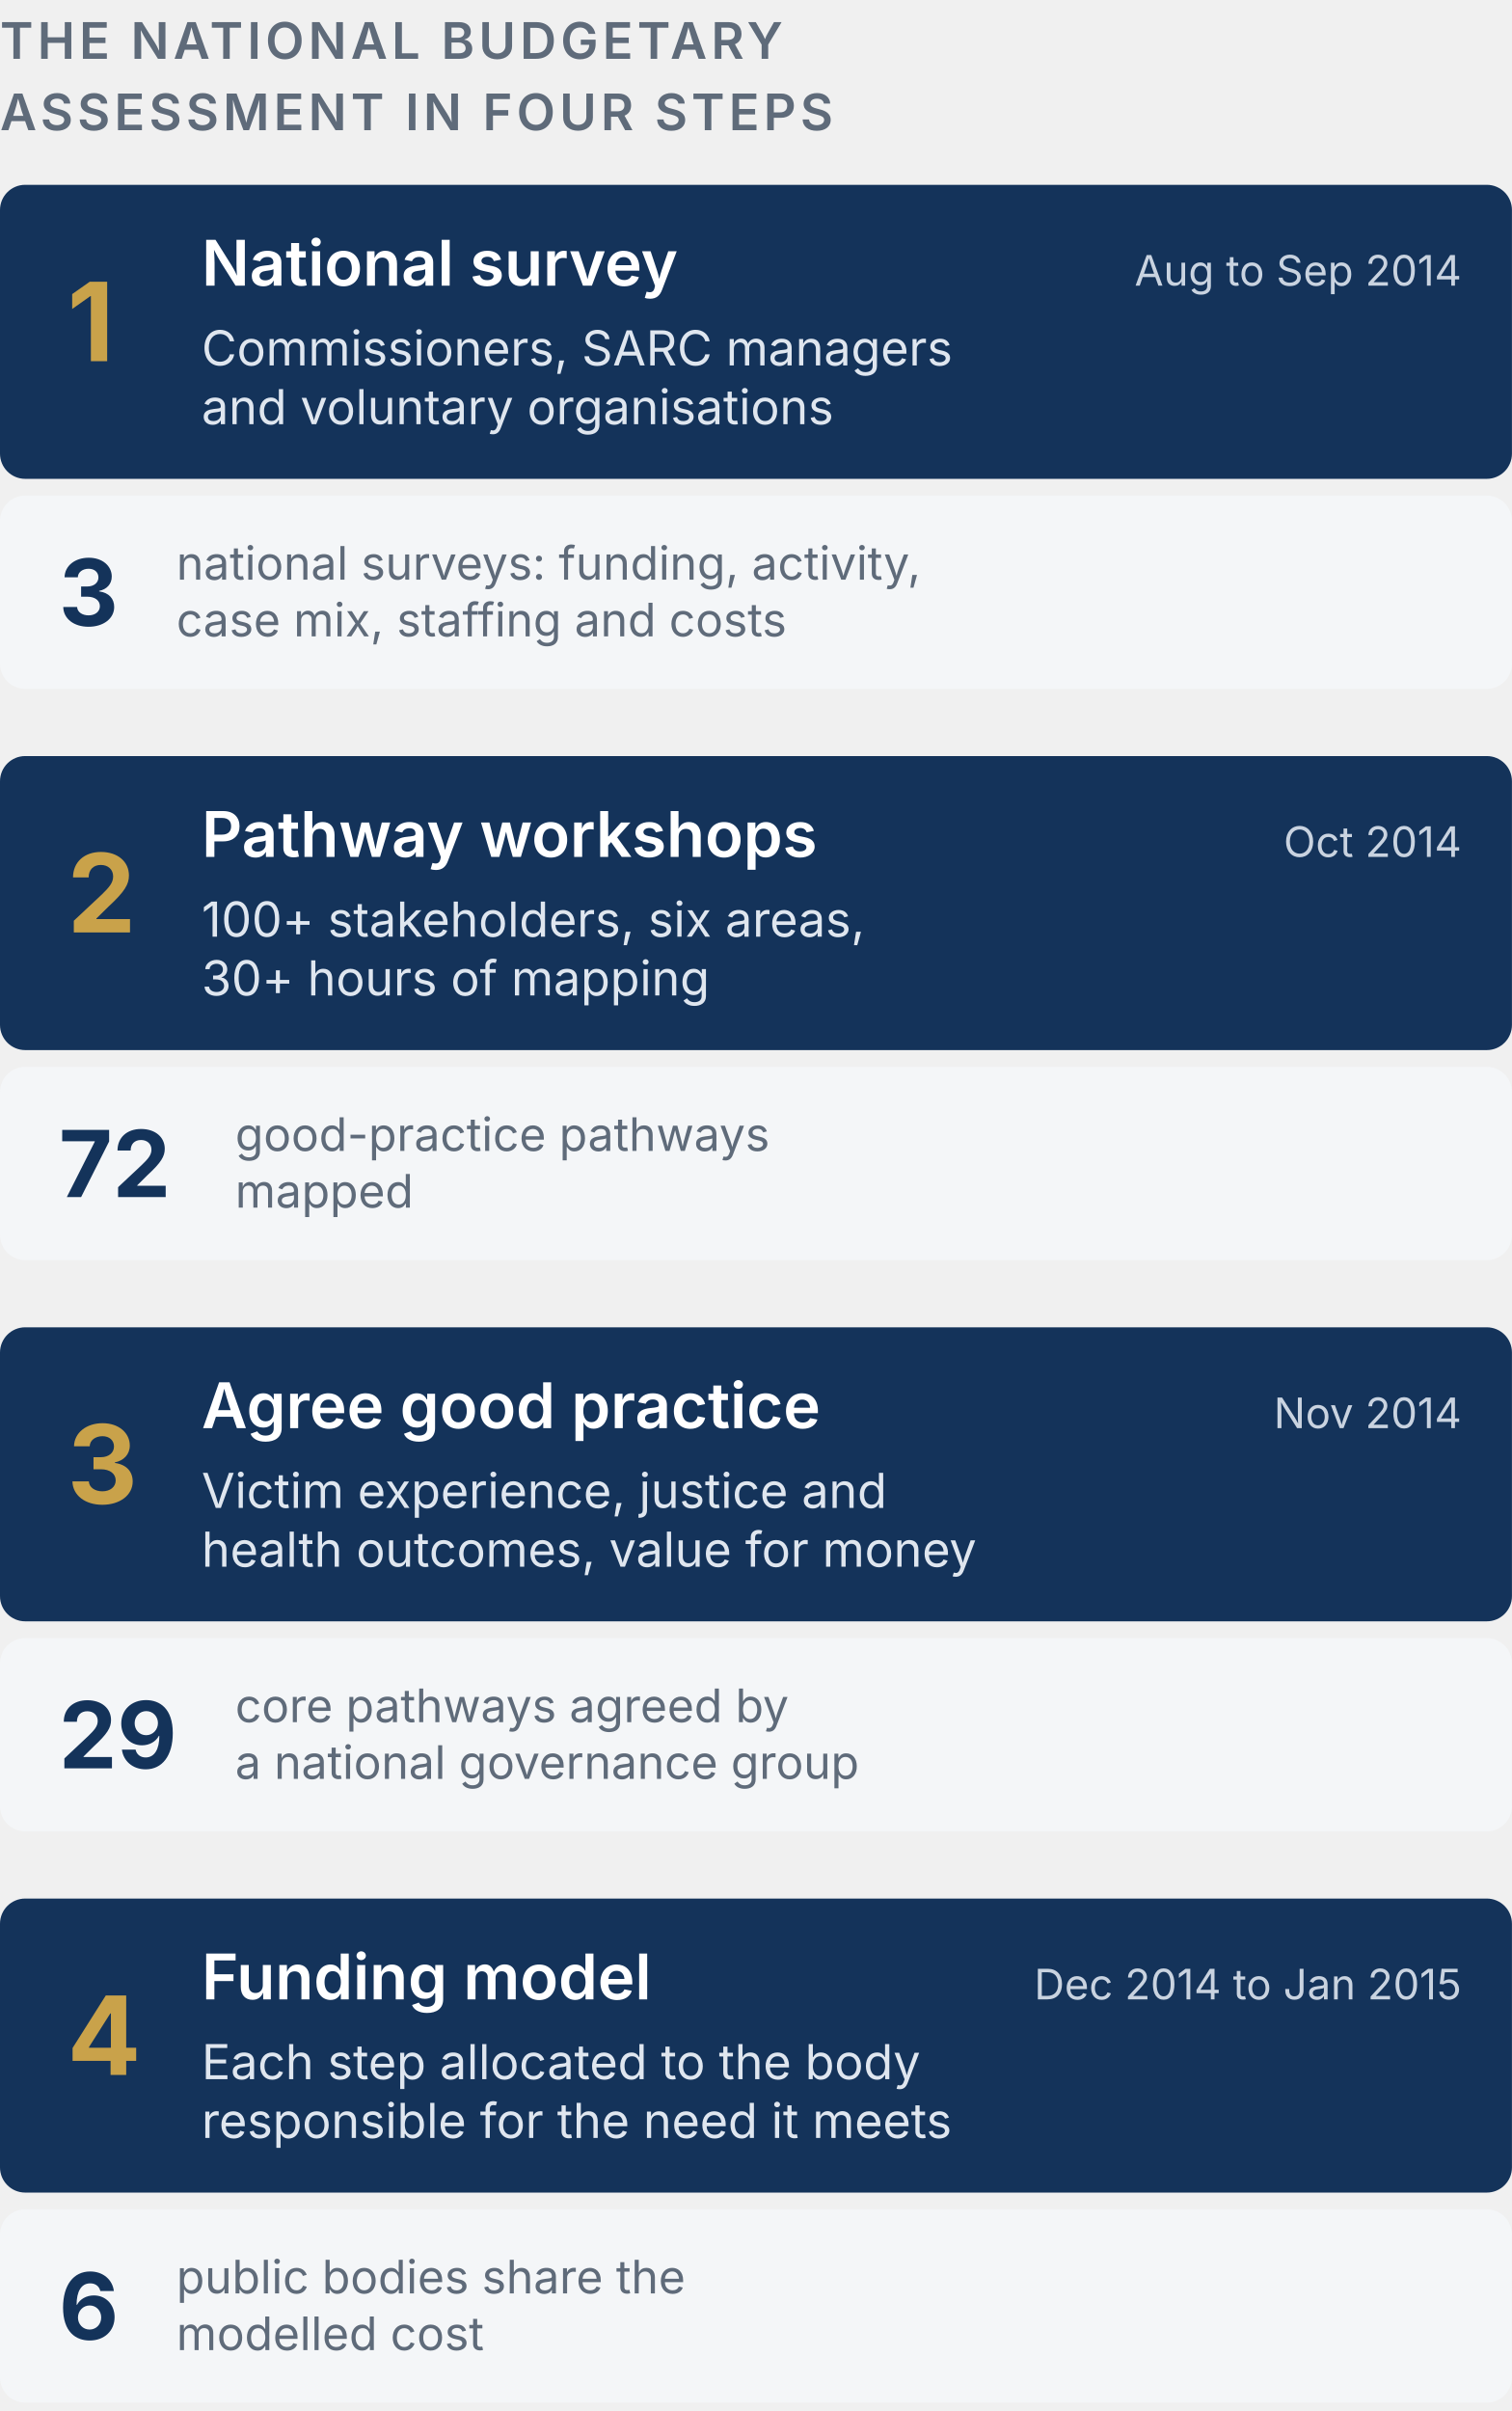
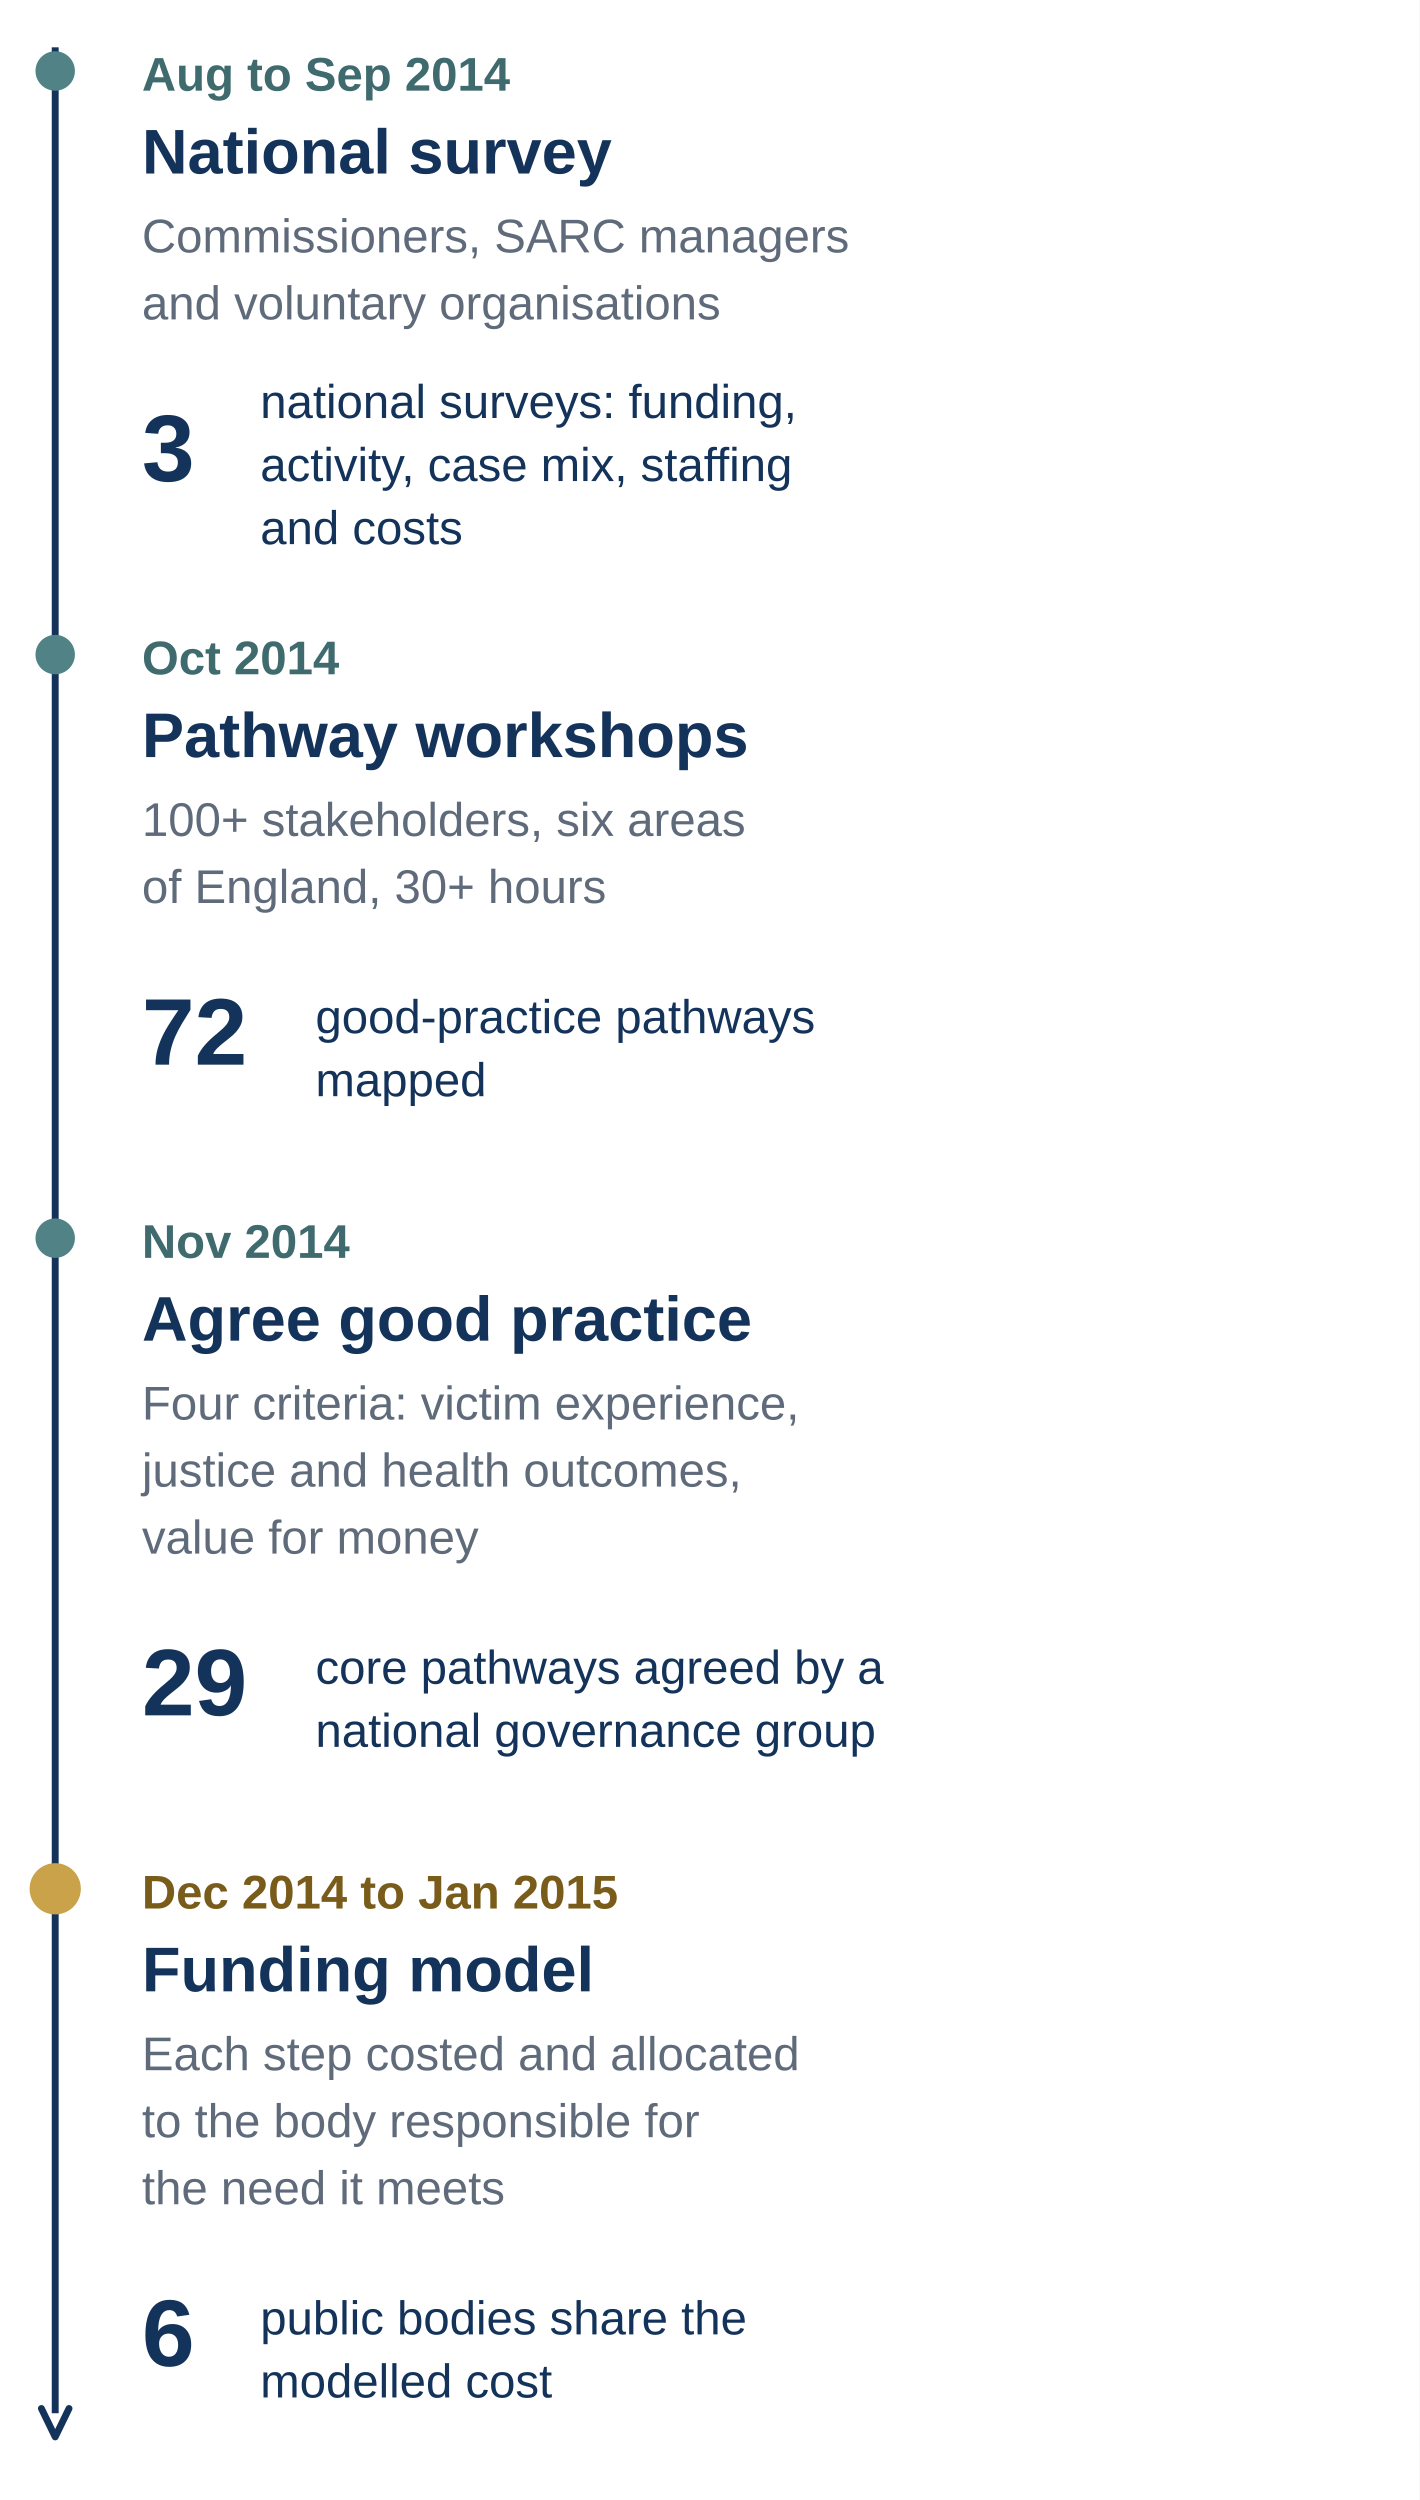
- <svg xmlns="http://www.w3.org/2000/svg" viewBox="0 0 360 574" font-family="Inter, -apple-system, Segoe UI, Roboto, sans-serif">
-   <defs>
-     <marker id="ar" markerWidth="8" markerHeight="8" refX="6" refY="4" orient="auto">
-       <path d="M0,0 L8,4 L0,8 z" fill="#5f6b7a" />
-     </marker>
-   </defs>
-   <text x="0" y="14" font-size="12" fill="#5f6b7a" font-weight="600" letter-spacing="1">THE NATIONAL BUDGETARY</text>
-   <text x="0" y="31" font-size="12" fill="#5f6b7a" font-weight="600" letter-spacing="1">ASSESSMENT IN FOUR STEPS</text>
-   <rect x="0" y="44" width="360" height="70" fill="#14335a" rx="6" />
-   <text x="16" y="86" font-size="26" fill="#c9a24a" font-weight="700">1</text>
-   <text x="48" y="68" font-size="15" fill="#ffffff" font-weight="600">National survey</text>
-   <text x="348" y="68" font-size="10" fill="#c9d3e0" text-anchor="end">Aug to Sep 2014</text>
-   <text x="48" y="87" font-size="11.5" fill="#dfe6ef">Commissioners, SARC managers</text>
-   <text x="48" y="101" font-size="11.5" fill="#dfe6ef">and voluntary organisations</text>
-   <rect x="0" y="118" width="360" height="46" fill="#f4f6f8" rx="6" />
-   <text x="14" y="149" font-size="22" fill="#14335a" font-weight="700">3</text>
-   <text x="42" y="138" font-size="11" fill="#5f6b7a">national surveys: funding, activity,</text>
-   <text x="42" y="151.5" font-size="11" fill="#5f6b7a">case mix, staffing and costs</text>
-   <rect x="0" y="180" width="360" height="70" fill="#14335a" rx="6" />
-   <text x="16" y="222" font-size="26" fill="#c9a24a" font-weight="700">2</text>
-   <text x="48" y="204" font-size="15" fill="#ffffff" font-weight="600">Pathway workshops</text>
-   <text x="348" y="204" font-size="10" fill="#c9d3e0" text-anchor="end">Oct 2014</text>
-   <text x="48" y="223" font-size="11.5" fill="#dfe6ef">100+ stakeholders, six areas,</text>
-   <text x="48" y="237" font-size="11.5" fill="#dfe6ef">30+ hours of mapping</text>
-   <rect x="0" y="254" width="360" height="46" fill="#f4f6f8" rx="6" />
-   <text x="14" y="285" font-size="22" fill="#14335a" font-weight="700">72</text>
-   <text x="56" y="274" font-size="11" fill="#5f6b7a">good-practice pathways</text>
-   <text x="56" y="287.5" font-size="11" fill="#5f6b7a">mapped</text>
-   <rect x="0" y="316" width="360" height="70" fill="#14335a" rx="6" />
-   <text x="16" y="358" font-size="26" fill="#c9a24a" font-weight="700">3</text>
-   <text x="48" y="340" font-size="15" fill="#ffffff" font-weight="600">Agree good practice</text>
-   <text x="348" y="340" font-size="10" fill="#c9d3e0" text-anchor="end">Nov 2014</text>
-   <text x="48" y="359" font-size="11.5" fill="#dfe6ef">Victim experience, justice and</text>
-   <text x="48" y="373" font-size="11.5" fill="#dfe6ef">health outcomes, value for money</text>
-   <rect x="0" y="390" width="360" height="46" fill="#f4f6f8" rx="6" />
-   <text x="14" y="421" font-size="22" fill="#14335a" font-weight="700">29</text>
-   <text x="56" y="410" font-size="11" fill="#5f6b7a">core pathways agreed by</text>
-   <text x="56" y="423.5" font-size="11" fill="#5f6b7a">a national governance group</text>
-   <rect x="0" y="452" width="360" height="70" fill="#14335a" rx="6" />
-   <text x="16" y="494" font-size="26" fill="#c9a24a" font-weight="700">4</text>
-   <text x="48" y="476" font-size="15" fill="#ffffff" font-weight="600">Funding model</text>
-   <text x="348" y="476" font-size="10" fill="#c9d3e0" text-anchor="end">Dec 2014 to Jan 2015</text>
-   <text x="48" y="495" font-size="11.5" fill="#dfe6ef">Each step allocated to the body</text>
-   <text x="48" y="509" font-size="11.5" fill="#dfe6ef">responsible for the need it meets</text>
-   <rect x="0" y="526" width="360" height="46" fill="#f4f6f8" rx="6" />
-   <text x="14" y="557" font-size="22" fill="#14335a" font-weight="700">6</text>
-   <text x="42" y="546" font-size="11" fill="#5f6b7a">public bodies share the</text>
-   <text x="42" y="559.5" font-size="11" fill="#5f6b7a">modelled cost</text>
+ <svg xmlns="http://www.w3.org/2000/svg" viewBox="0 0 360 634" width="360" height="634" role="img" aria-label="The national budgetary assessment in four steps: national surveys of commissioners, SARC managers and voluntary organisations in August and September 2014; pathway workshops in October 2014 that mapped 72 good-practice pathways; agreement in November 2014 on 29 core pathways; and a funding model in December 2014 and January 2015 sharing the modelled cost between six public bodies." font-family="Arial, Helvetica, sans-serif">
+   <rect width="360" height="634" fill="#ffffff" />
+   <line x1="14" y1="12" x2="14" y2="612" stroke="#14335a" stroke-width="1.75" />
+   <path d="M10.5 610.8 L14 618 L17.5 610.8" fill="none" stroke="#14335a" stroke-width="1.75" stroke-linecap="round" stroke-linejoin="round" />
+   <circle cx="14" cy="18" r="5" fill="#518386" />
+   <circle cx="14" cy="166" r="5" fill="#518386" />
+   <circle cx="14" cy="314" r="5" fill="#518386" />
+   <circle cx="14" cy="479" r="6.5" fill="#c9a24a" />
+   <text x="36" y="23" font-size="12" font-weight="bold" fill="#3f6b6e">Aug to Sep 2014</text>
+   <text x="36" y="44" font-size="16" font-weight="bold" fill="#14335a">National survey</text>
+   <text x="36" y="64" font-size="12" fill="#5f6b7a">Commissioners, SARC managers</text>
+   <text x="36" y="81" font-size="12" fill="#5f6b7a">and voluntary organisations</text>
+   <text x="36" y="122" font-size="24" font-weight="bold" fill="#14335a">3</text>
+   <text x="66" y="106" font-size="12" fill="#14335a">national surveys: funding,</text>
+   <text x="66" y="122" font-size="12" fill="#14335a">activity, case mix, staffing</text>
+   <text x="66" y="138" font-size="12" fill="#14335a">and costs</text>
+   <text x="36" y="171" font-size="12" font-weight="bold" fill="#3f6b6e">Oct 2014</text>
+   <text x="36" y="192" font-size="16" font-weight="bold" fill="#14335a">Pathway workshops</text>
+   <text x="36" y="212" font-size="12" fill="#5f6b7a">100+ stakeholders, six areas</text>
+   <text x="36" y="229" font-size="12" fill="#5f6b7a">of England, 30+ hours</text>
+   <text x="36" y="270" font-size="24" font-weight="bold" fill="#14335a">72</text>
+   <text x="80" y="262" font-size="12" fill="#14335a">good-practice pathways</text>
+   <text x="80" y="278" font-size="12" fill="#14335a">mapped</text>
+   <text x="36" y="319" font-size="12" font-weight="bold" fill="#3f6b6e">Nov 2014</text>
+   <text x="36" y="340" font-size="16" font-weight="bold" fill="#14335a">Agree good practice</text>
+   <text x="36" y="360" font-size="12" fill="#5f6b7a">Four criteria: victim experience,</text>
+   <text x="36" y="377" font-size="12" fill="#5f6b7a">justice and health outcomes,</text>
+   <text x="36" y="394" font-size="12" fill="#5f6b7a">value for money</text>
+   <text x="36" y="435" font-size="24" font-weight="bold" fill="#14335a">29</text>
+   <text x="80" y="427" font-size="12" fill="#14335a">core pathways agreed by a</text>
+   <text x="80" y="443" font-size="12" fill="#14335a">national governance group</text>
+   <text x="36" y="484" font-size="12" font-weight="bold" fill="#7a5c1a">Dec 2014 to Jan 2015</text>
+   <text x="36" y="505" font-size="16" font-weight="bold" fill="#14335a">Funding model</text>
+   <text x="36" y="525" font-size="12" fill="#5f6b7a">Each step costed and allocated</text>
+   <text x="36" y="542" font-size="12" fill="#5f6b7a">to the body responsible for</text>
+   <text x="36" y="559" font-size="12" fill="#5f6b7a">the need it meets</text>
+   <text x="36" y="600" font-size="24" font-weight="bold" fill="#14335a">6</text>
+   <text x="66" y="592" font-size="12" fill="#14335a">public bodies share the</text>
+   <text x="66" y="608" font-size="12" fill="#14335a">modelled cost</text>
</svg>
